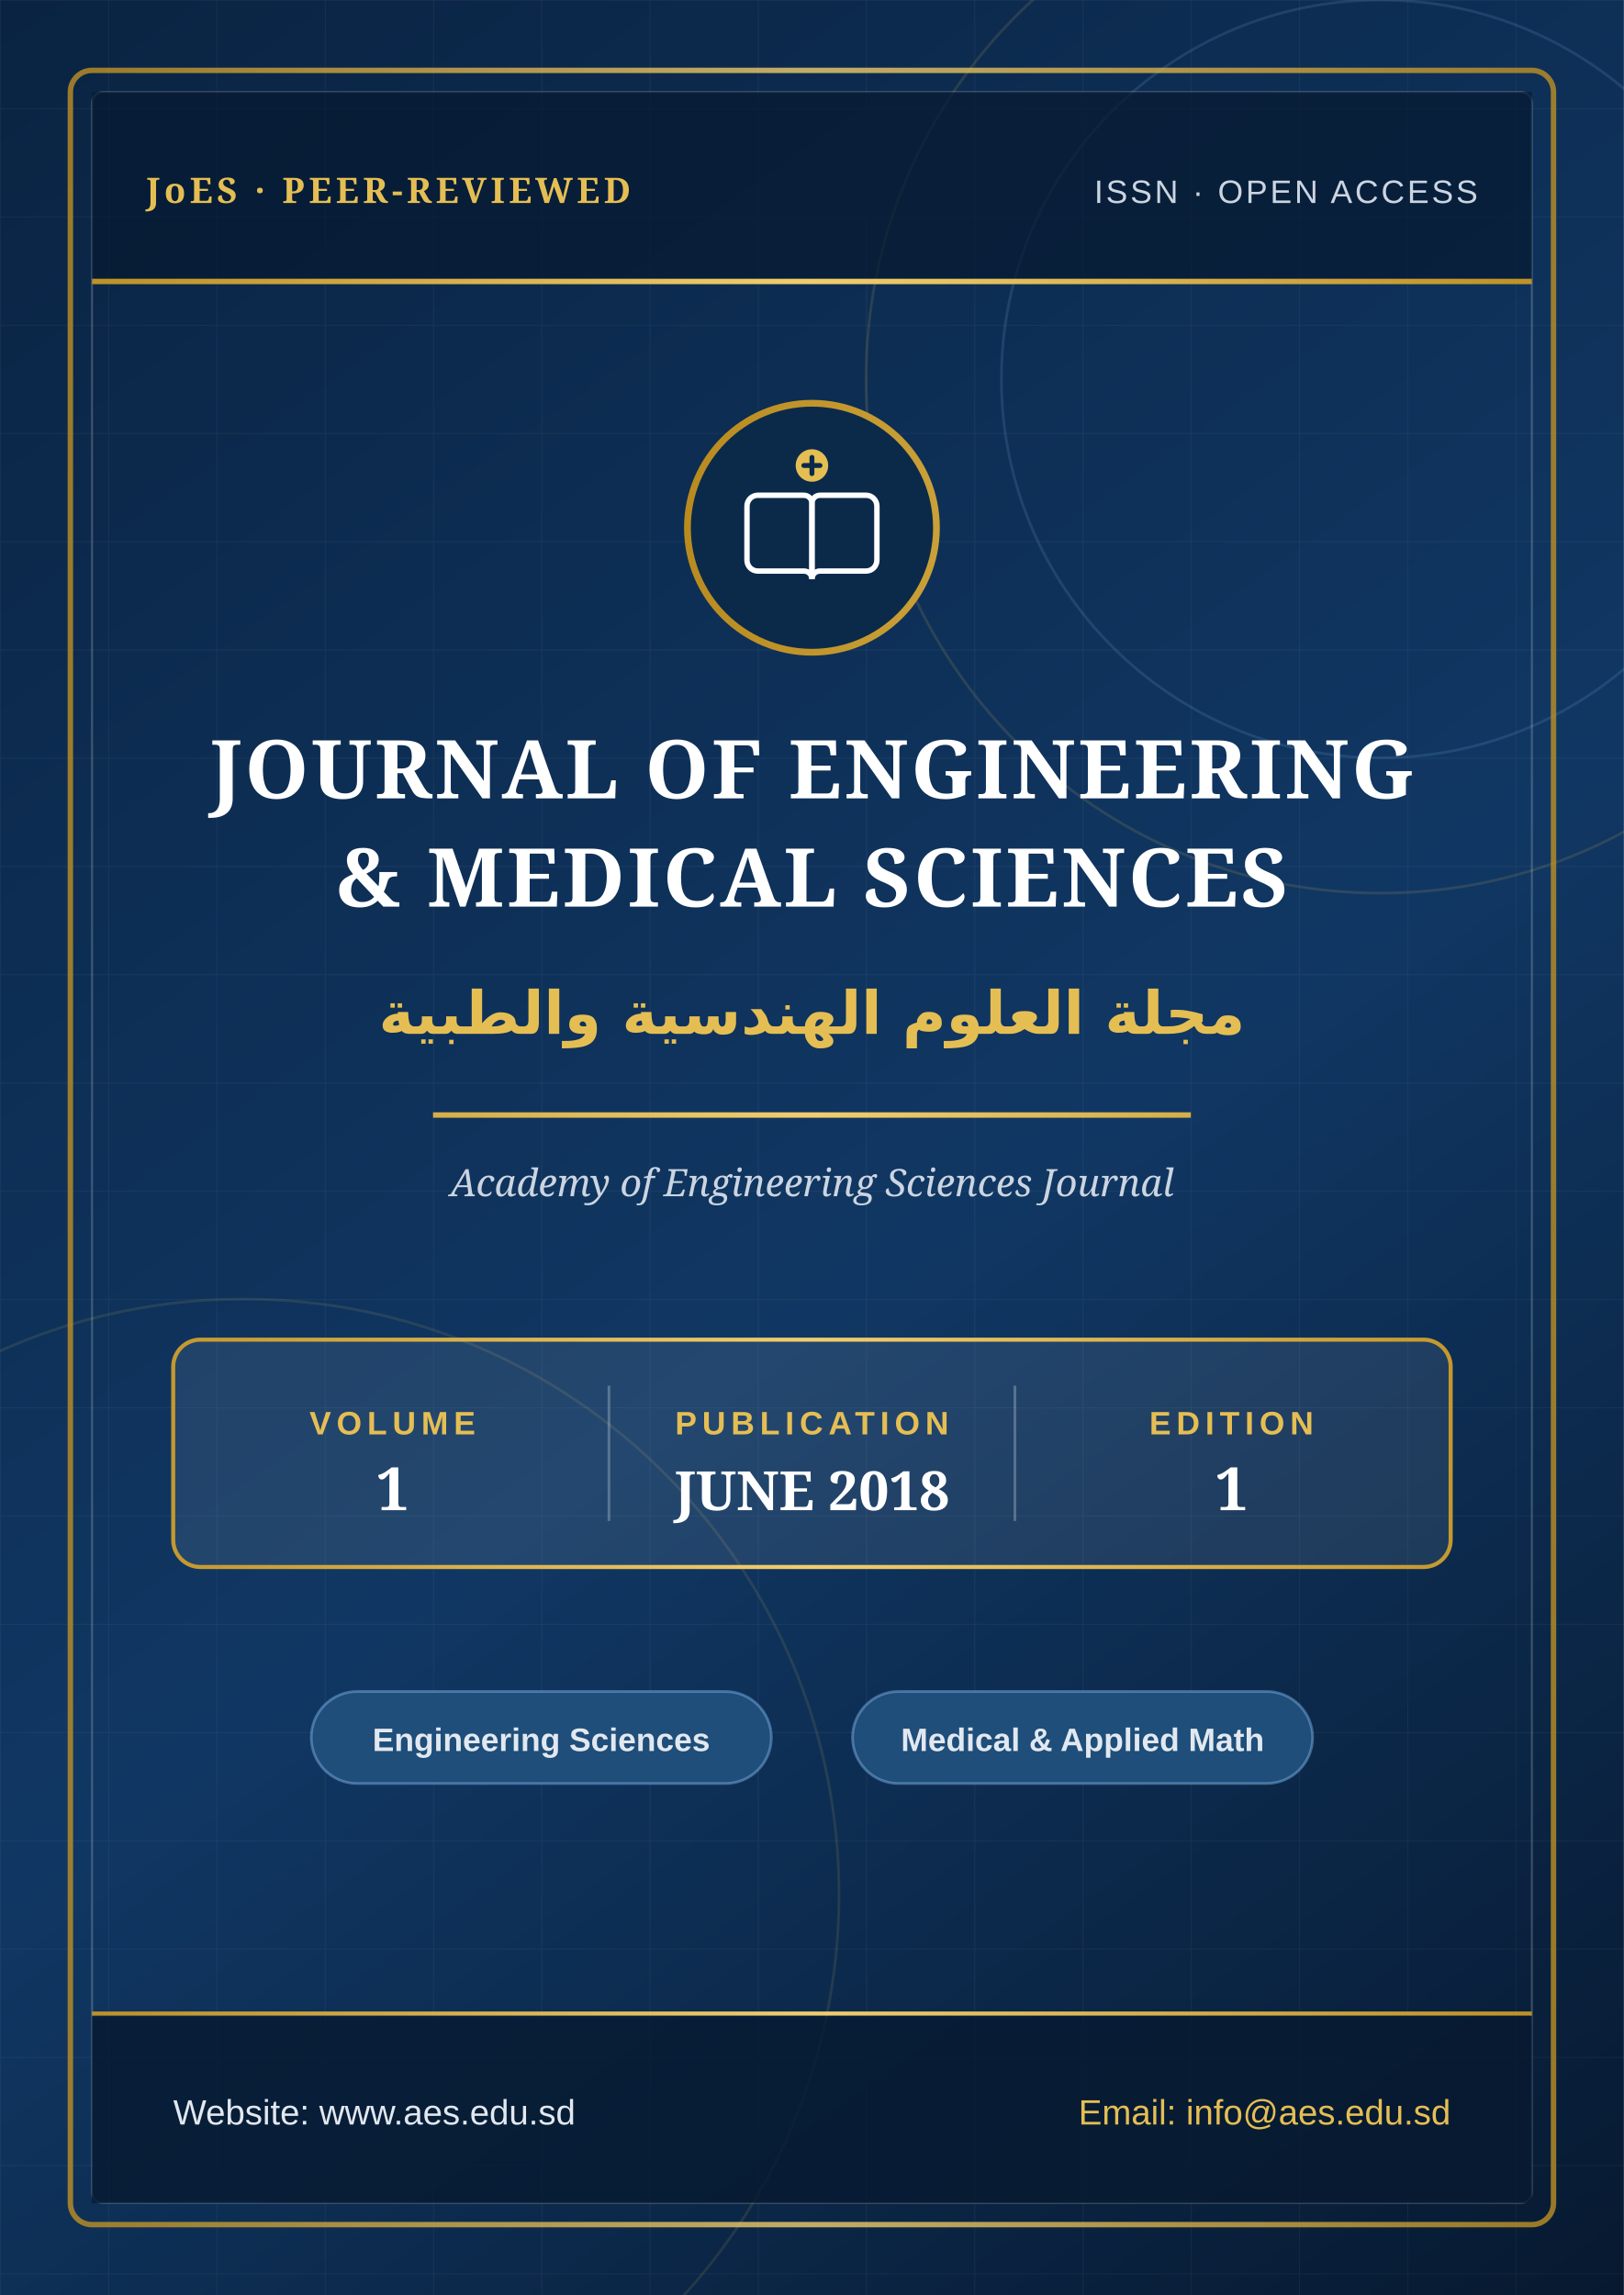
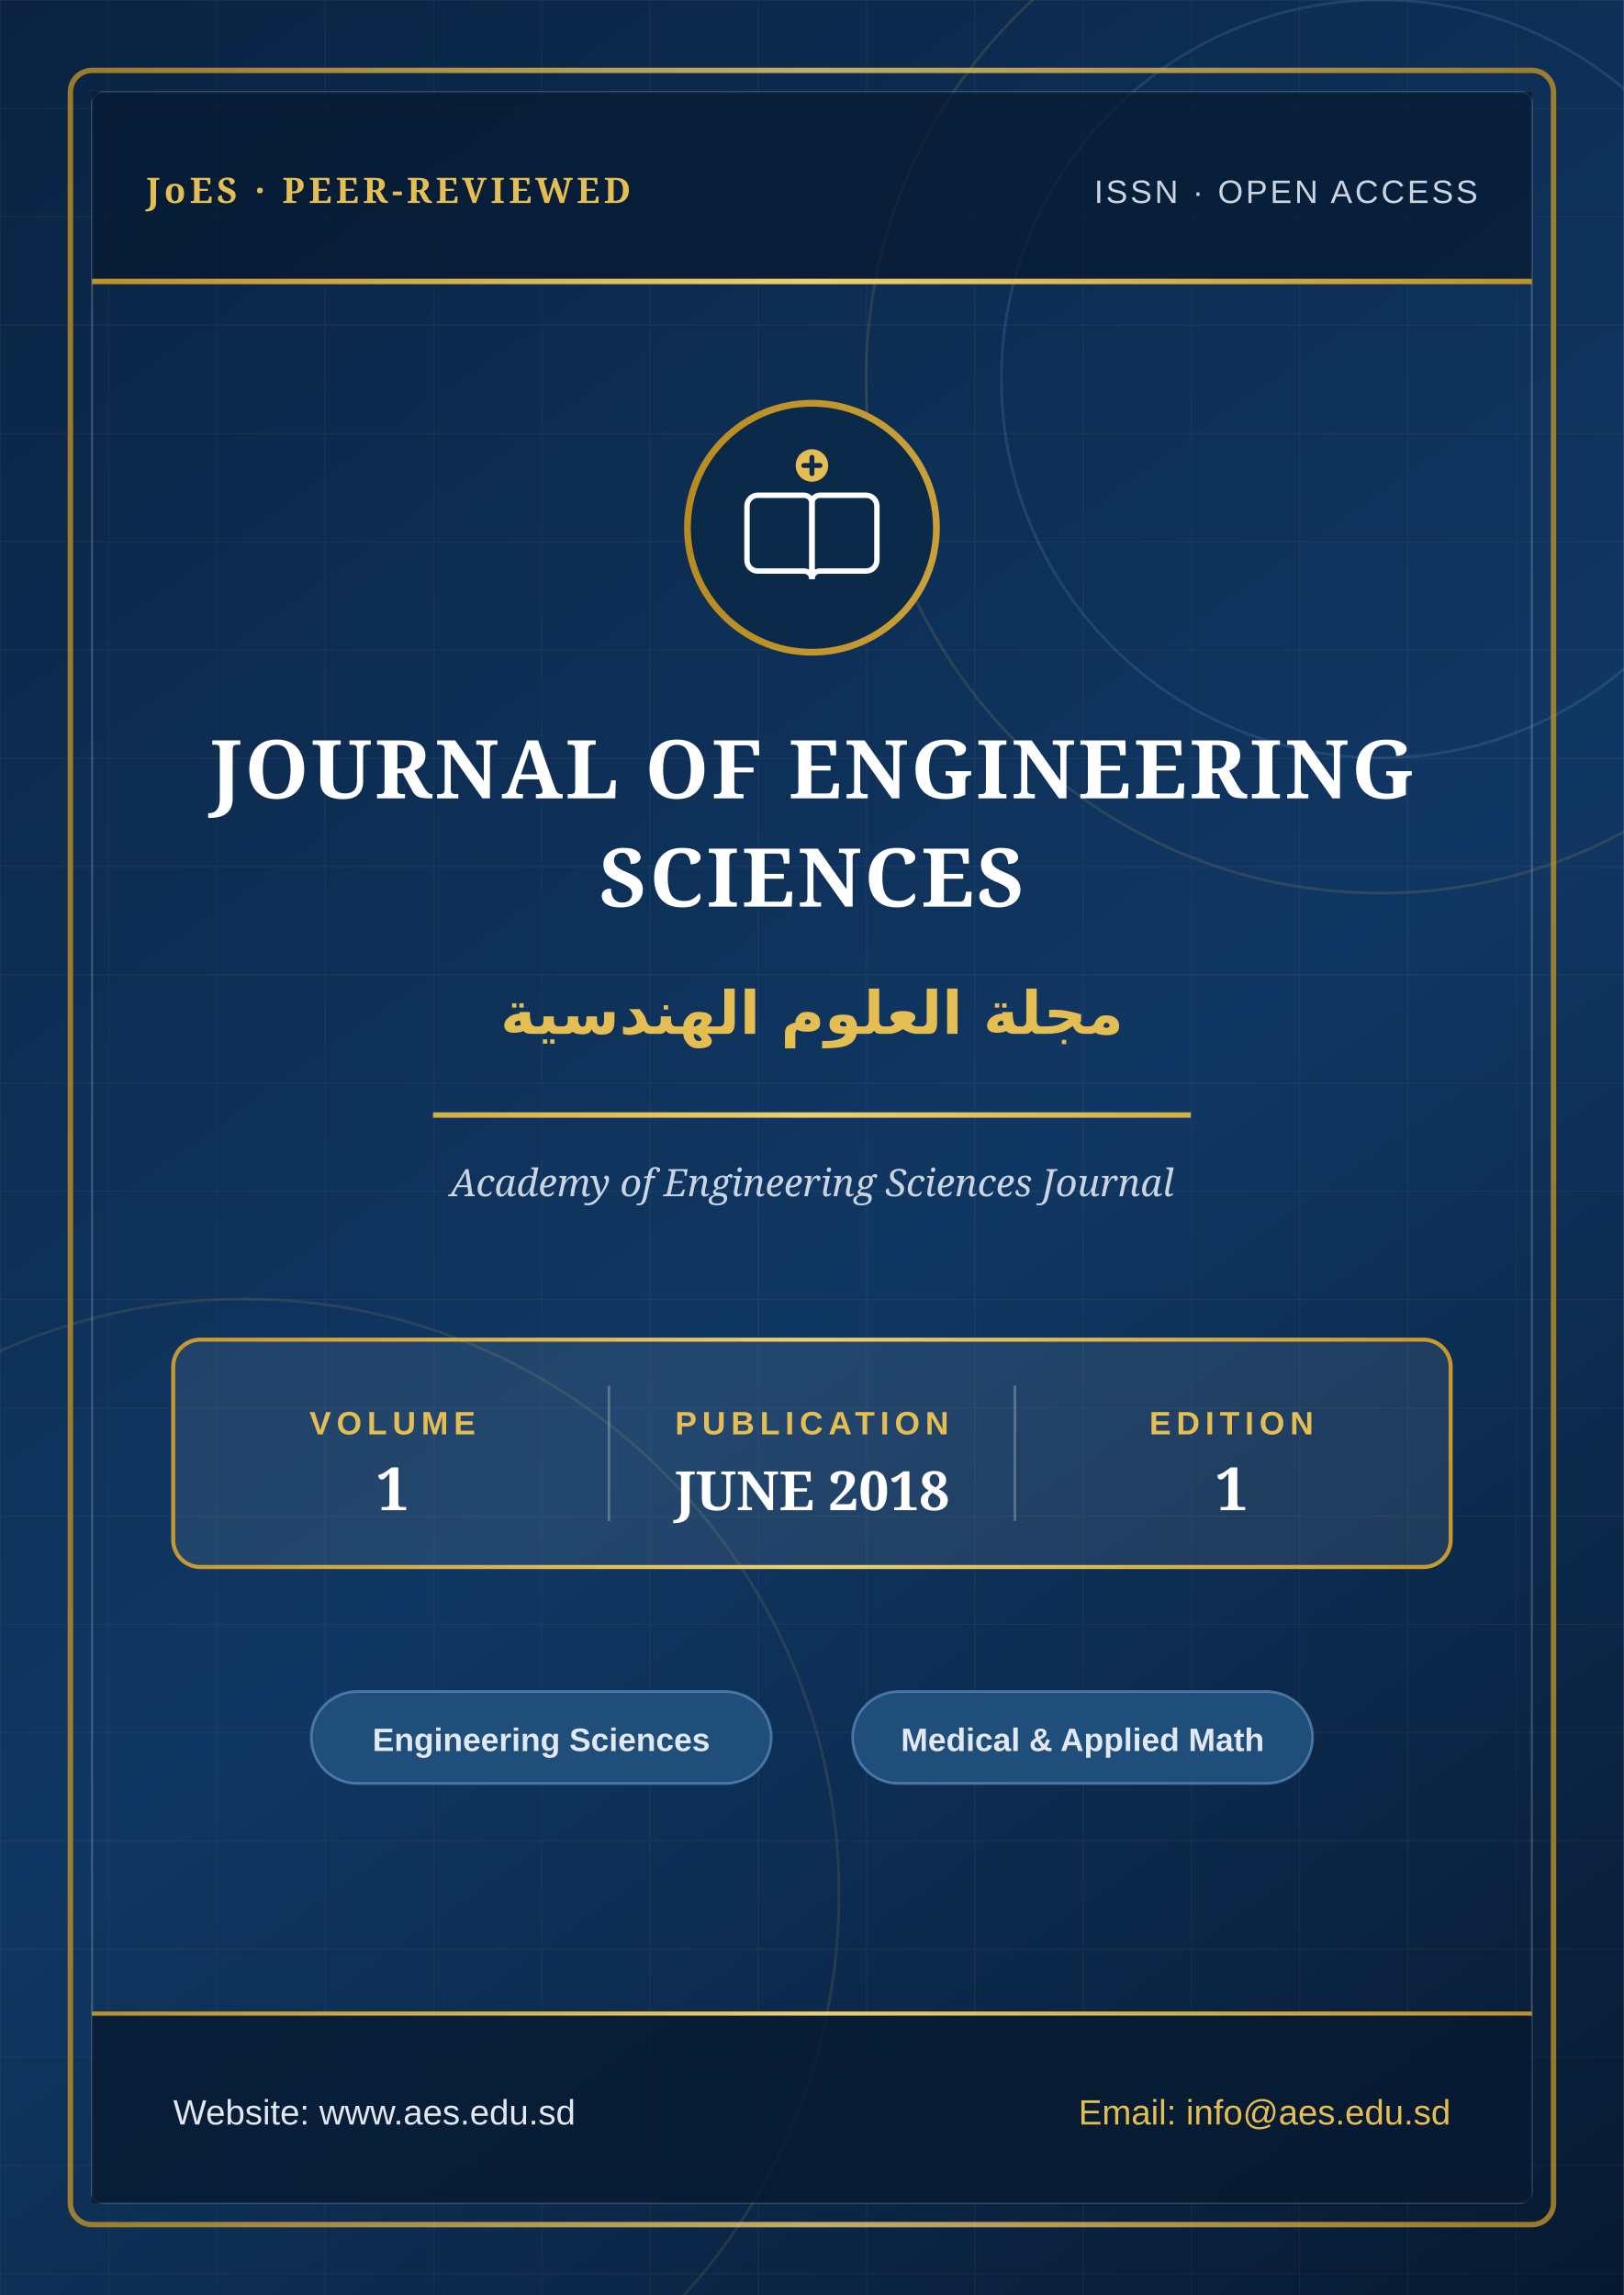
<svg xmlns="http://www.w3.org/2000/svg" viewBox="0 0 600 848" fill="none">
  <defs>
    <linearGradient id="coverBg" x1="0" y1="0" x2="600" y2="848" gradientUnits="userSpaceOnUse">
      <stop offset="0%" stop-color="#0A2342" />
      <stop offset="55%" stop-color="#103763" />
      <stop offset="100%" stop-color="#071930" />
    </linearGradient>
    <linearGradient id="goldGrad" x1="0" y1="0" x2="600" y2="0" gradientUnits="userSpaceOnUse">
      <stop offset="0%" stop-color="#B88A1E" />
      <stop offset="50%" stop-color="#F0CE6E" />
      <stop offset="100%" stop-color="#B88A1E" />
    </linearGradient>
    <pattern id="grid" width="40" height="40" patternUnits="userSpaceOnUse">
      <path d="M 40 0 L 0 0 0 40" fill="none" stroke="#FFFFFF" stroke-width="0.5" stroke-opacity="0.06" />
    </pattern>
  </defs>
  <rect width="600" height="848" fill="url(#coverBg)" />
  <rect width="600" height="848" fill="url(#grid)" />
  <circle cx="510" cy="140" r="190" stroke="#E5BE53" stroke-width="1" stroke-opacity="0.14" />
  <circle cx="510" cy="140" r="140" stroke="#93C5FD" stroke-width="1" stroke-opacity="0.14" />
  <circle cx="90" cy="700" r="220" stroke="#E5BE53" stroke-width="1" stroke-opacity="0.12" />
  <rect x="26" y="26" width="548" height="796" rx="8" stroke="url(#goldGrad)" stroke-width="2" stroke-opacity="0.8" />
  <rect x="34" y="34" width="532" height="780" rx="4" stroke="#FFFFFF" stroke-width="0.75" stroke-opacity="0.2" />
  <rect x="34" y="34" width="532" height="70" fill="#071930" fill-opacity="0.7" />
  <text x="54" y="75" fill="#E5BE53" font-family="Georgia, serif" font-size="13" font-weight="bold" letter-spacing="1.5">JoES · PEER-REVIEWED</text>
  <text x="546" y="75" text-anchor="end" fill="#CBD5E1" font-family="Arial, sans-serif" font-size="12" letter-spacing="1">ISSN · OPEN ACCESS</text>
  <line x1="34" y1="104" x2="566" y2="104" stroke="url(#goldGrad)" stroke-width="2" />
  <g transform="translate(250, 145)">
    <circle cx="50" cy="50" r="46" fill="#0B2A4A" stroke="url(#goldGrad)" stroke-width="2.5" />
    <path d="M26 42C26 39.8 27.8 38 30 38H47C48.7 38 50 39.3 50 41V69C50 67.3 48.7 66 47 66H30C27.8 66 26 64.2 26 62V42Z" stroke="#FFFFFF" stroke-width="2" />
    <path d="M74 42C74 39.8 72.2 38 70 38H53C51.3 38 50 39.3 50 41V69C50 67.3 51.3 66 53 66H70C72.2 66 74 64.2 74 62V42Z" stroke="#FFFFFF" stroke-width="2" />
    <circle cx="50" cy="27" r="6" fill="#E5BE53" />
    <path d="M50 24V30M47 27H53" stroke="#0B2A4A" stroke-width="1.8" stroke-linecap="round" />
  </g>
  <text x="300" y="295" text-anchor="middle" fill="#FFFFFF" font-family="Georgia, serif" font-size="30" font-weight="bold" letter-spacing="1">JOURNAL OF ENGINEERING</text>
-   <text x="300" y="335" text-anchor="middle" fill="#FFFFFF" font-family="Georgia, serif" font-size="30" font-weight="bold" letter-spacing="1">&amp; MEDICAL SCIENCES</text>
-   <text x="300" y="382" text-anchor="middle" fill="#E5BE53" font-family="Arial, sans-serif" font-size="22" font-weight="bold">مجلة العلوم الهندسية والطبية</text>
+   <text x="300" y="335" text-anchor="middle" fill="#FFFFFF" font-family="Georgia, serif" font-size="30" font-weight="bold" letter-spacing="1">SCIENCES</text>
+   <text x="300" y="382" text-anchor="middle" fill="#E5BE53" font-family="Arial, sans-serif" font-size="22" font-weight="bold">مجلة العلوم الهندسية</text>
  <line x1="160" y1="412" x2="440" y2="412" stroke="url(#goldGrad)" stroke-width="2" />
  <text x="300" y="442" text-anchor="middle" fill="#CBD5E1" font-family="Georgia, serif" font-size="14" font-style="italic">Academy of Engineering Sciences Journal</text>
  <rect x="64" y="495" width="472" height="84" rx="10" fill="#FFFFFF" fill-opacity="0.08" stroke="url(#goldGrad)" stroke-width="1.5" />
  <text x="145" y="530" text-anchor="middle" fill="#E5BE53" font-family="Arial, sans-serif" font-size="12" font-weight="bold" letter-spacing="2">VOLUME</text>
  <text x="145" y="558" text-anchor="middle" fill="#FFFFFF" font-family="Georgia, serif" font-size="22" font-weight="bold">1</text>
  <line x1="225" y1="512" x2="225" y2="562" stroke="#FFFFFF" stroke-opacity="0.25" />
  <text x="300" y="530" text-anchor="middle" fill="#E5BE53" font-family="Arial, sans-serif" font-size="12" font-weight="bold" letter-spacing="2">PUBLICATION</text>
  <text x="300" y="558" text-anchor="middle" fill="#FFFFFF" font-family="Georgia, serif" font-size="20" font-weight="bold">JUNE 2018</text>
  <line x1="375" y1="512" x2="375" y2="562" stroke="#FFFFFF" stroke-opacity="0.25" />
  <text x="455" y="530" text-anchor="middle" fill="#E5BE53" font-family="Arial, sans-serif" font-size="12" font-weight="bold" letter-spacing="2">EDITION</text>
  <text x="455" y="558" text-anchor="middle" fill="#FFFFFF" font-family="Georgia, serif" font-size="22" font-weight="bold">1</text>
  <rect x="115" y="625" width="170" height="34" rx="17" fill="#1E4E79" stroke="#93C5FD" stroke-opacity="0.4" />
  <text x="200" y="647" text-anchor="middle" fill="#E2E8F0" font-family="Arial, sans-serif" font-size="12" font-weight="bold">Engineering Sciences</text>
  <rect x="315" y="625" width="170" height="34" rx="17" fill="#1E4E79" stroke="#93C5FD" stroke-opacity="0.4" />
  <text x="400" y="647" text-anchor="middle" fill="#E2E8F0" font-family="Arial, sans-serif" font-size="12" font-weight="bold">Medical &amp; Applied Math</text>
  <line x1="34" y1="744" x2="566" y2="744" stroke="url(#goldGrad)" stroke-width="1.5" />
  <rect x="34" y="745" width="532" height="69" fill="#071930" fill-opacity="0.8" />
  <text x="64" y="785" fill="#E2E8F0" font-family="Arial, sans-serif" font-size="13">Website: www.aes.edu.sd</text>
  <text x="536" y="785" text-anchor="end" fill="#E5BE53" font-family="Arial, sans-serif" font-size="13">Email: info@aes.edu.sd</text>
</svg>
